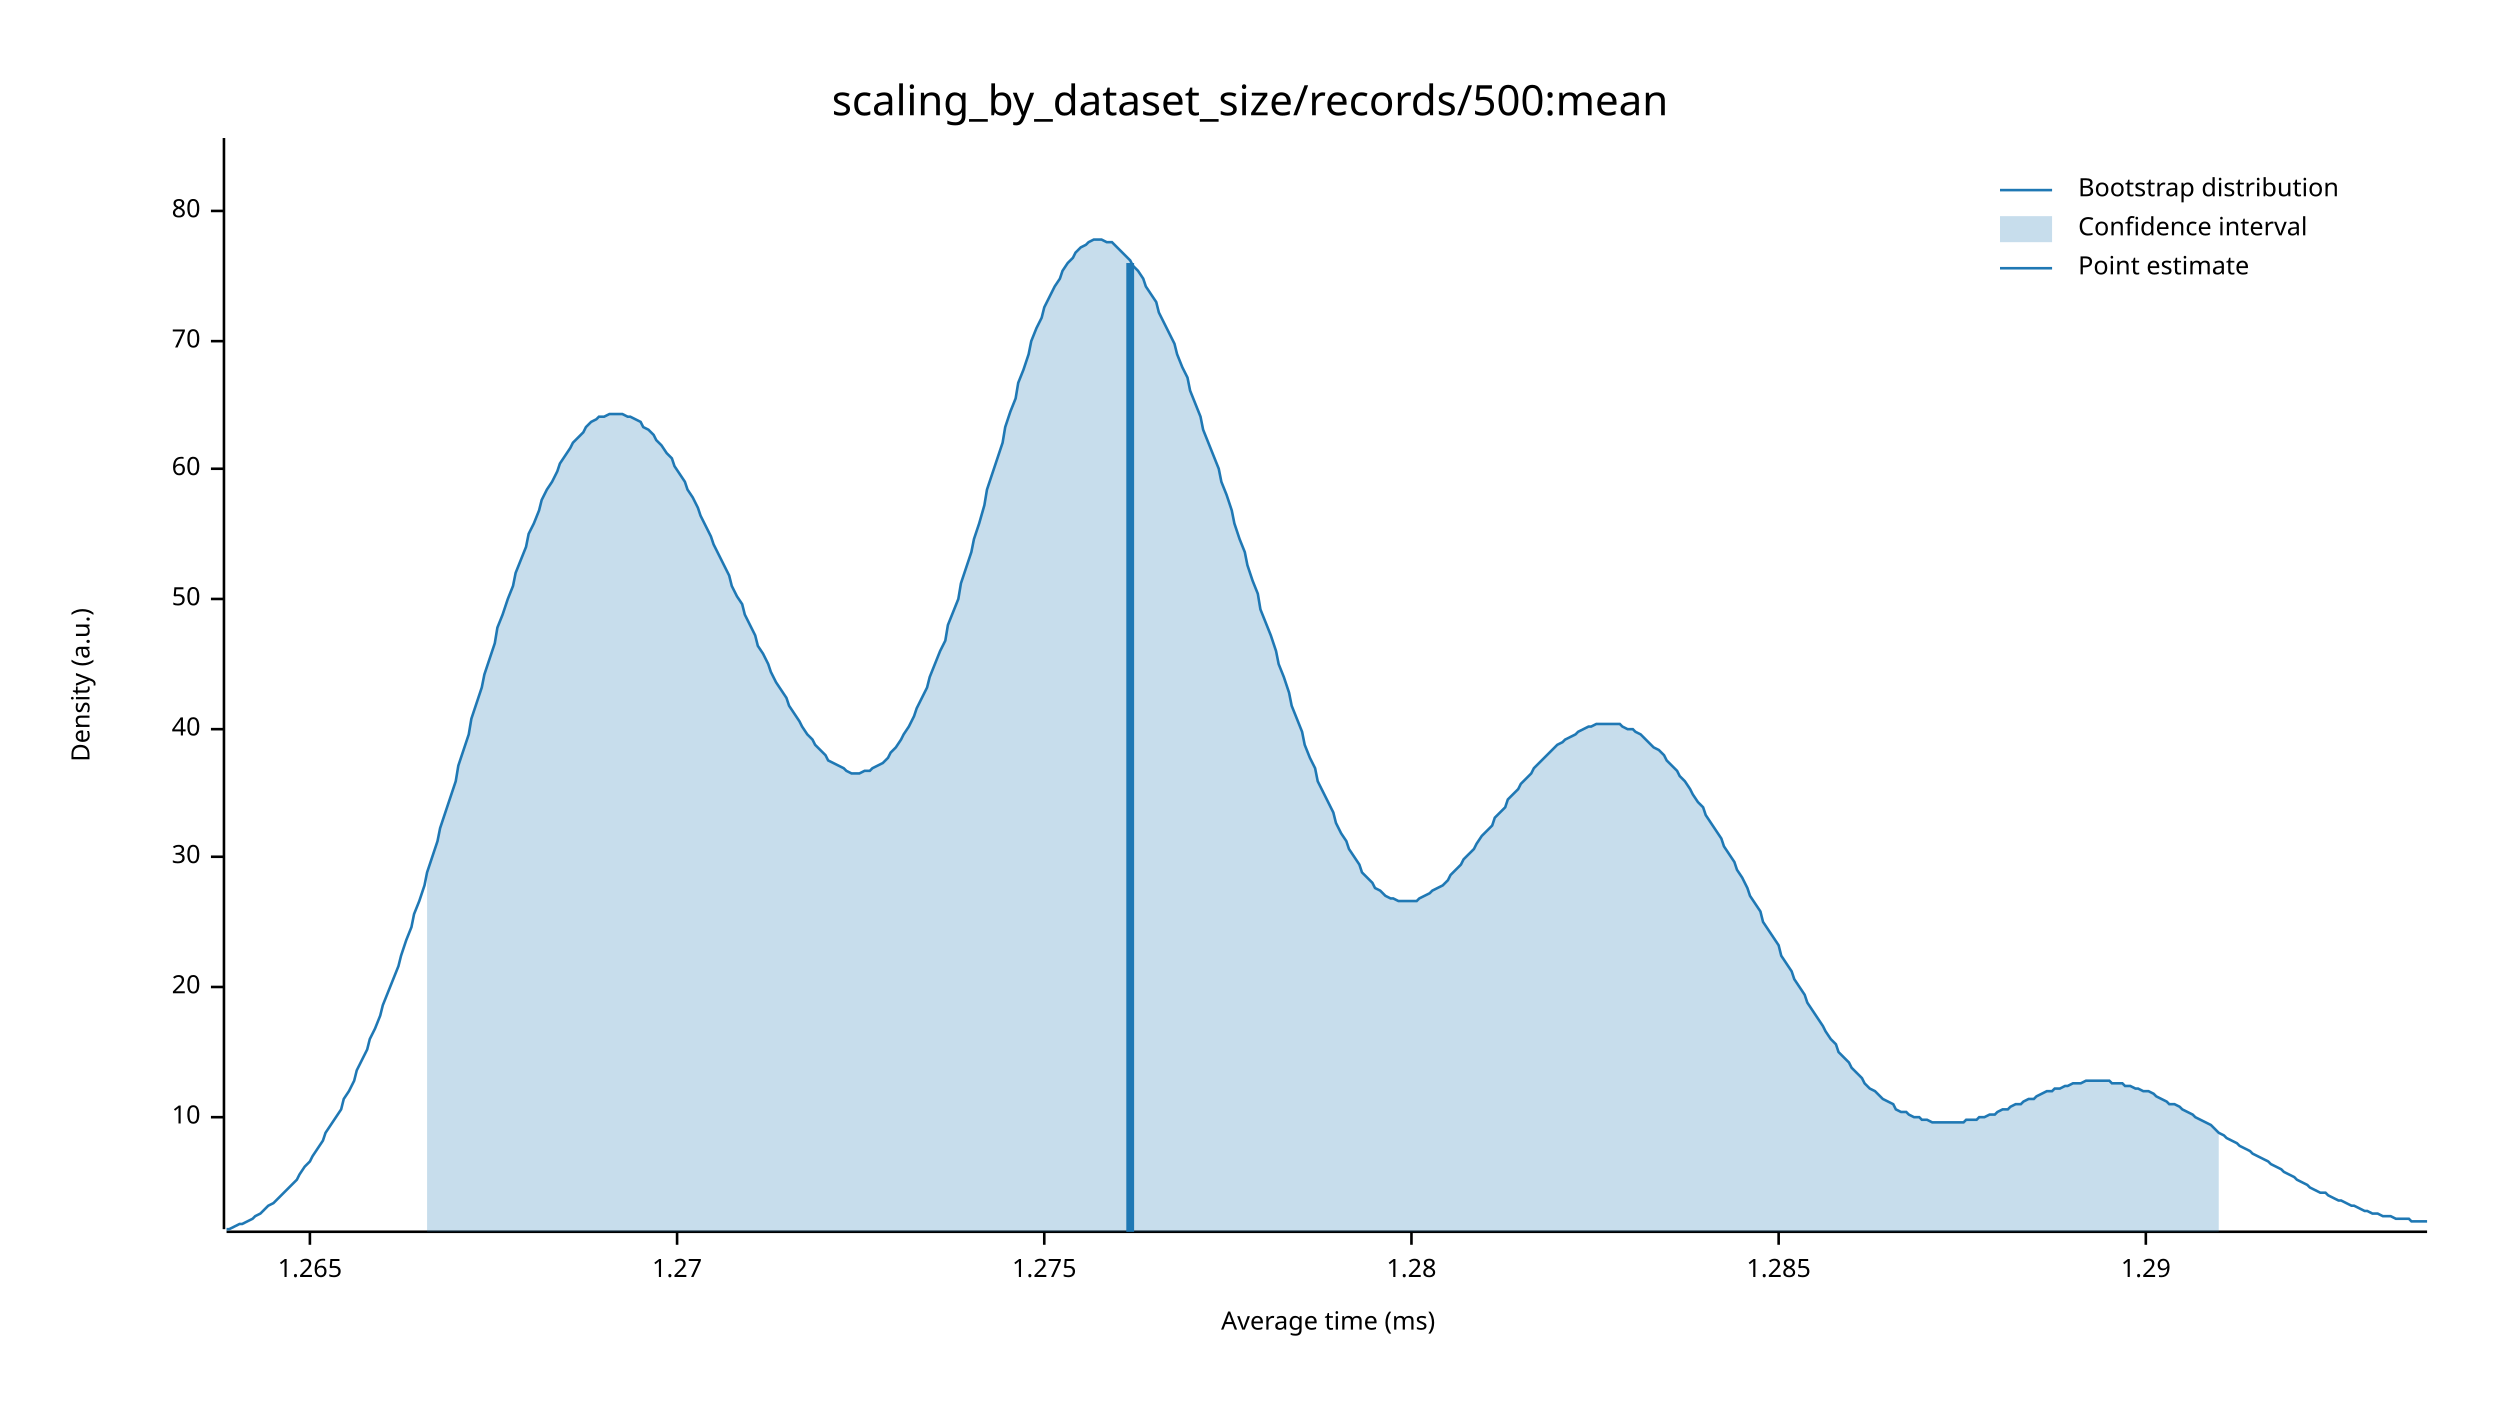
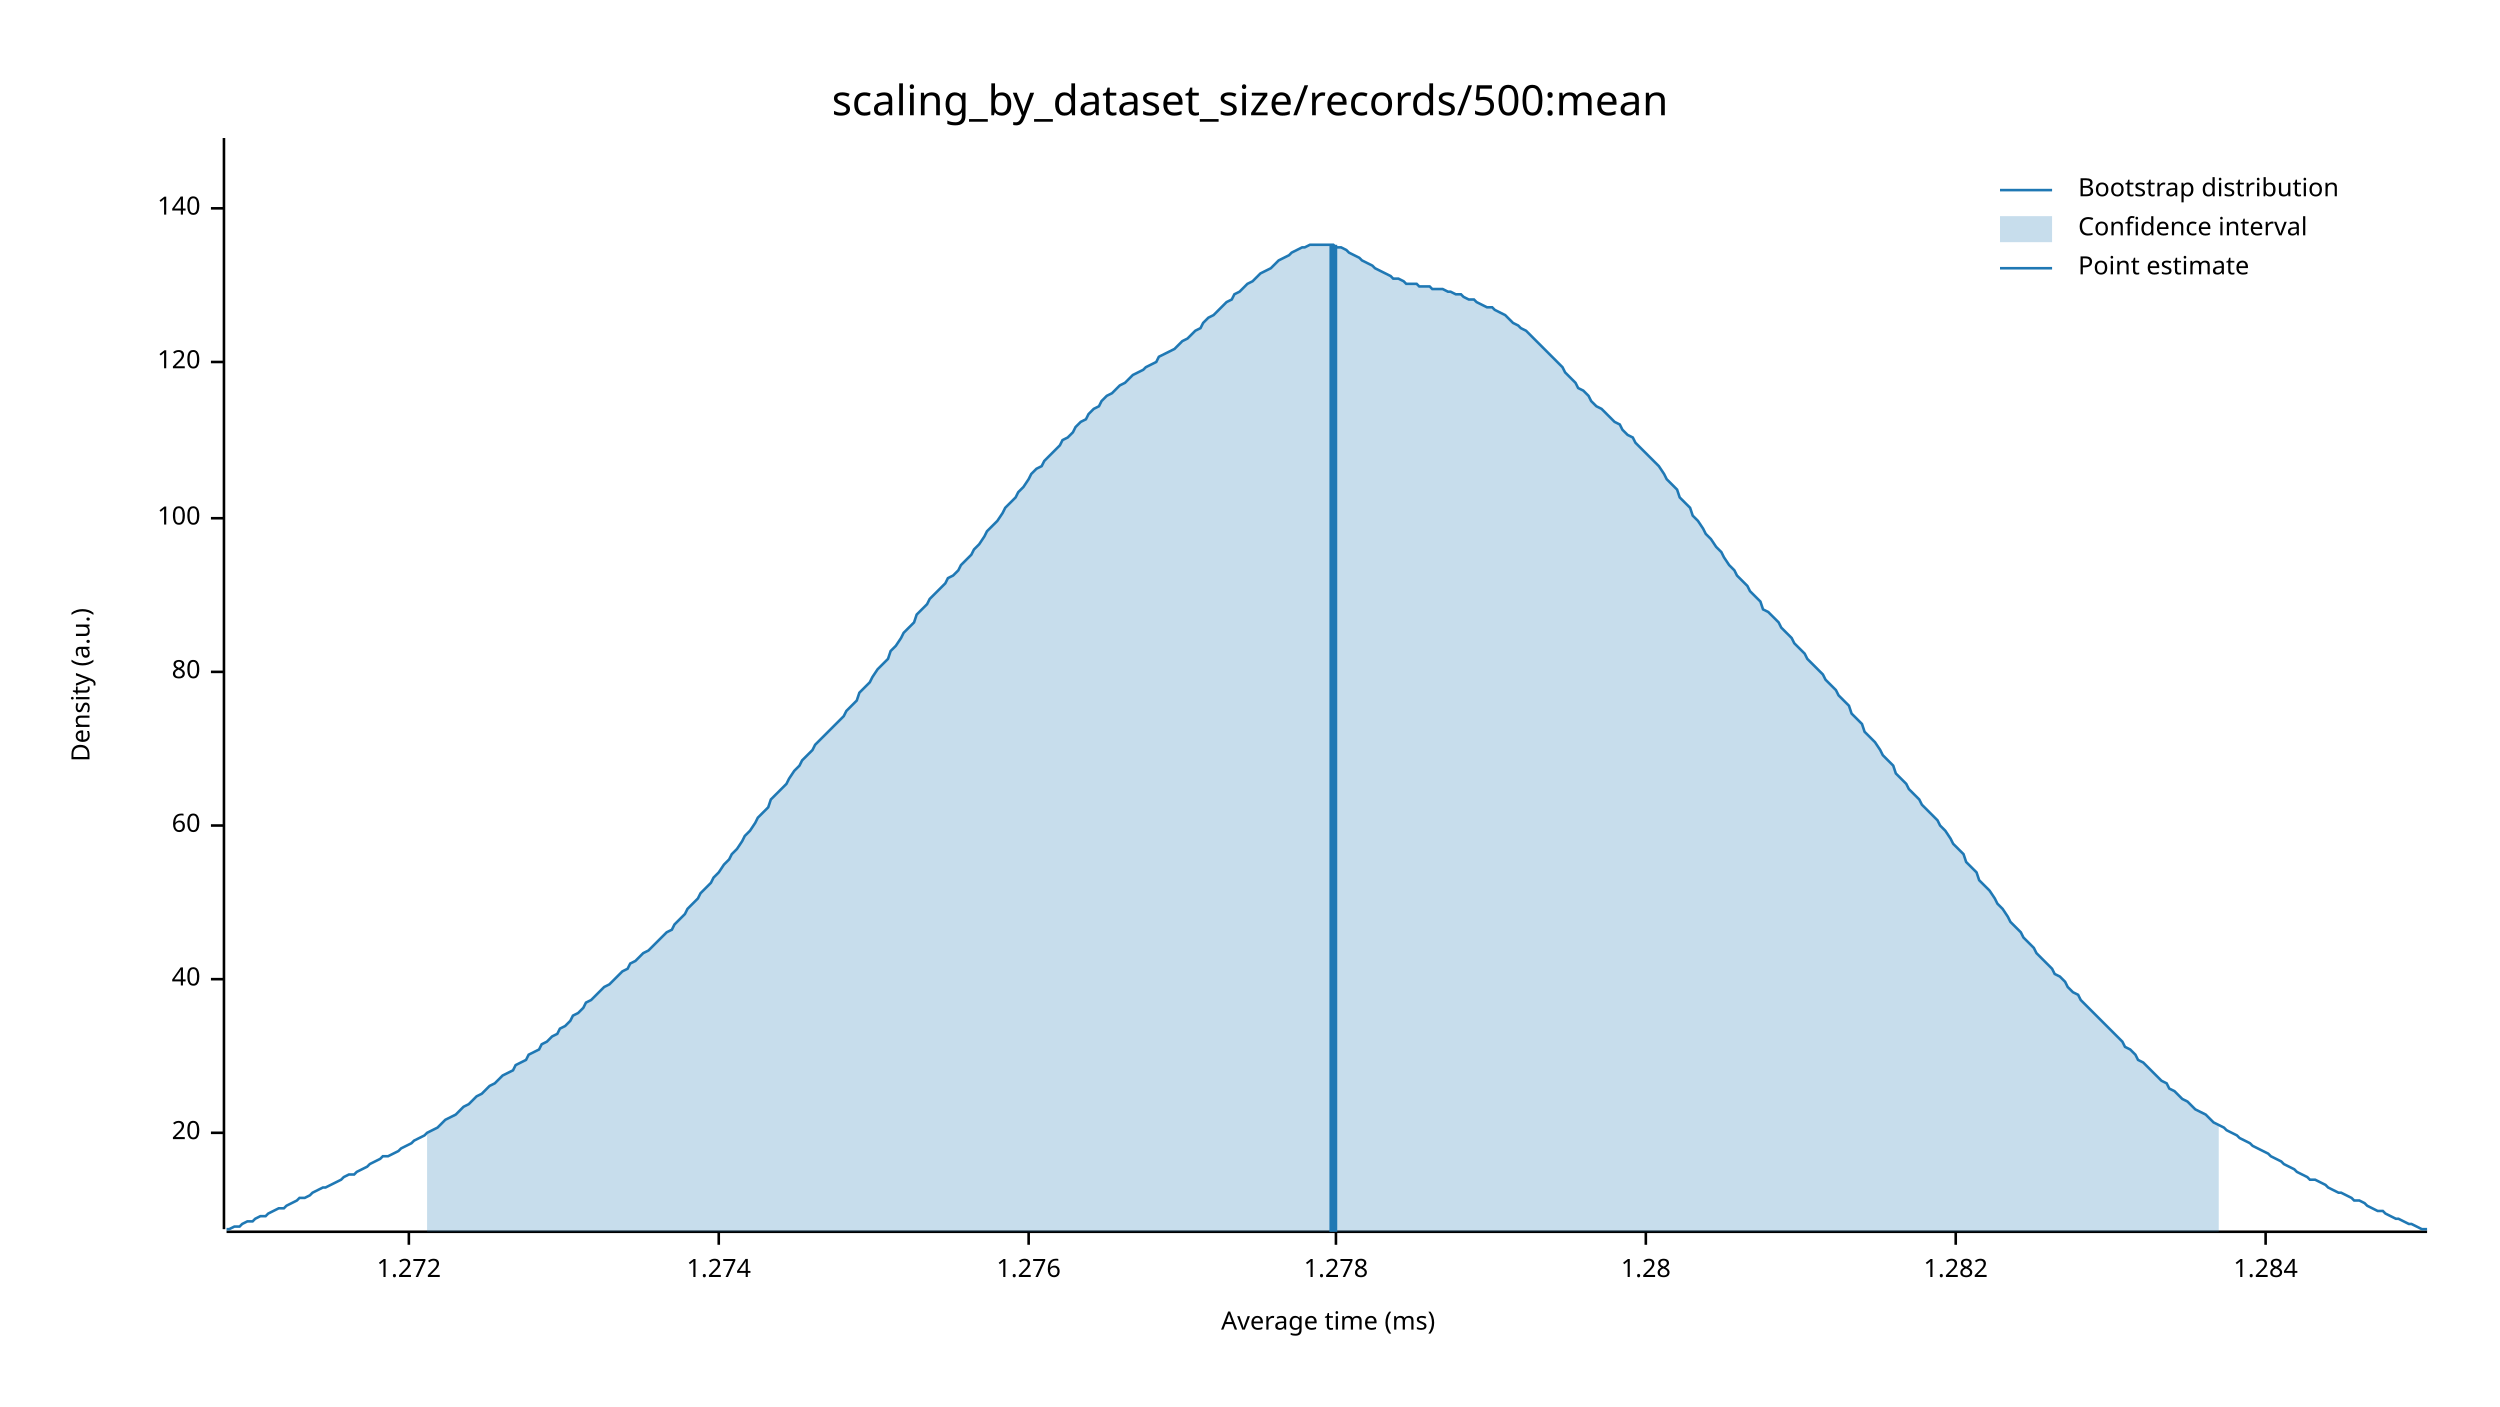
<svg xmlns="http://www.w3.org/2000/svg" width="960" height="540" viewBox="0 0 960 540">
  <text x="480" y="32" dy="0.76em" text-anchor="middle" font-family="sans-serif" font-size="16.129" opacity="1" fill="#000000">
scaling_by_dataset_size/records/500:mean
</text>
  <text x="27" y="263" dy="0.76em" text-anchor="middle" font-family="sans-serif" font-size="9.677" opacity="1" fill="#000000" transform="rotate(270, 27, 263)">
Density (a.u.)
</text>
  <text x="510" y="513" dy="-0.5ex" text-anchor="middle" font-family="sans-serif" font-size="9.677" opacity="1" fill="#000000">
Average time (ms)
</text>
  <polyline fill="none" opacity="1" stroke="#000000" stroke-width="1" points="86,53 86,472 " />
-   <text x="77" y="429" dy="0.5ex" text-anchor="end" font-family="sans-serif" font-size="9.677" opacity="1" fill="#000000">
- 10
- </text>
-   <polyline fill="none" opacity="1" stroke="#000000" stroke-width="1" points="81,429 86,429 " />
-   <text x="77" y="379" dy="0.5ex" text-anchor="end" font-family="sans-serif" font-size="9.677" opacity="1" fill="#000000">
+   <text x="77" y="435" dy="0.5ex" text-anchor="end" font-family="sans-serif" font-size="9.677" opacity="1" fill="#000000">
20
</text>
-   <polyline fill="none" opacity="1" stroke="#000000" stroke-width="1" points="81,379 86,379 " />
-   <text x="77" y="329" dy="0.5ex" text-anchor="end" font-family="sans-serif" font-size="9.677" opacity="1" fill="#000000">
- 30
- </text>
-   <polyline fill="none" opacity="1" stroke="#000000" stroke-width="1" points="81,329 86,329 " />
-   <text x="77" y="280" dy="0.5ex" text-anchor="end" font-family="sans-serif" font-size="9.677" opacity="1" fill="#000000">
+   <polyline fill="none" opacity="1" stroke="#000000" stroke-width="1" points="81,435 86,435 " />
+   <text x="77" y="376" dy="0.5ex" text-anchor="end" font-family="sans-serif" font-size="9.677" opacity="1" fill="#000000">
40
</text>
-   <polyline fill="none" opacity="1" stroke="#000000" stroke-width="1" points="81,280 86,280 " />
-   <text x="77" y="230" dy="0.5ex" text-anchor="end" font-family="sans-serif" font-size="9.677" opacity="1" fill="#000000">
- 50
- </text>
-   <polyline fill="none" opacity="1" stroke="#000000" stroke-width="1" points="81,230 86,230 " />
-   <text x="77" y="180" dy="0.5ex" text-anchor="end" font-family="sans-serif" font-size="9.677" opacity="1" fill="#000000">
+   <polyline fill="none" opacity="1" stroke="#000000" stroke-width="1" points="81,376 86,376 " />
+   <text x="77" y="317" dy="0.5ex" text-anchor="end" font-family="sans-serif" font-size="9.677" opacity="1" fill="#000000">
60
</text>
-   <polyline fill="none" opacity="1" stroke="#000000" stroke-width="1" points="81,180 86,180 " />
-   <text x="77" y="131" dy="0.5ex" text-anchor="end" font-family="sans-serif" font-size="9.677" opacity="1" fill="#000000">
- 70
- </text>
-   <polyline fill="none" opacity="1" stroke="#000000" stroke-width="1" points="81,131 86,131 " />
-   <text x="77" y="81" dy="0.5ex" text-anchor="end" font-family="sans-serif" font-size="9.677" opacity="1" fill="#000000">
+   <polyline fill="none" opacity="1" stroke="#000000" stroke-width="1" points="81,317 86,317 " />
+   <text x="77" y="258" dy="0.5ex" text-anchor="end" font-family="sans-serif" font-size="9.677" opacity="1" fill="#000000">
80
</text>
-   <polyline fill="none" opacity="1" stroke="#000000" stroke-width="1" points="81,81 86,81 " />
+   <polyline fill="none" opacity="1" stroke="#000000" stroke-width="1" points="81,258 86,258 " />
+   <text x="77" y="199" dy="0.5ex" text-anchor="end" font-family="sans-serif" font-size="9.677" opacity="1" fill="#000000">
+ 100
+ </text>
+   <polyline fill="none" opacity="1" stroke="#000000" stroke-width="1" points="81,199 86,199 " />
+   <text x="77" y="139" dy="0.5ex" text-anchor="end" font-family="sans-serif" font-size="9.677" opacity="1" fill="#000000">
+ 120
+ </text>
+   <polyline fill="none" opacity="1" stroke="#000000" stroke-width="1" points="81,139 86,139 " />
+   <text x="77" y="80" dy="0.5ex" text-anchor="end" font-family="sans-serif" font-size="9.677" opacity="1" fill="#000000">
+ 140
+ </text>
+   <polyline fill="none" opacity="1" stroke="#000000" stroke-width="1" points="81,80 86,80 " />
  <polyline fill="none" opacity="1" stroke="#000000" stroke-width="1" points="87,473 932,473 " />
-   <text x="119" y="483" dy="0.76em" text-anchor="middle" font-family="sans-serif" font-size="9.677" opacity="1" fill="#000000">
- 1.265
+   <text x="157" y="483" dy="0.76em" text-anchor="middle" font-family="sans-serif" font-size="9.677" opacity="1" fill="#000000">
+ 1.272
</text>
-   <polyline fill="none" opacity="1" stroke="#000000" stroke-width="1" points="119,473 119,478 " />
-   <text x="260" y="483" dy="0.76em" text-anchor="middle" font-family="sans-serif" font-size="9.677" opacity="1" fill="#000000">
- 1.27
+   <polyline fill="none" opacity="1" stroke="#000000" stroke-width="1" points="157,473 157,478 " />
+   <text x="276" y="483" dy="0.76em" text-anchor="middle" font-family="sans-serif" font-size="9.677" opacity="1" fill="#000000">
+ 1.274
</text>
-   <polyline fill="none" opacity="1" stroke="#000000" stroke-width="1" points="260,473 260,478 " />
-   <text x="401" y="483" dy="0.76em" text-anchor="middle" font-family="sans-serif" font-size="9.677" opacity="1" fill="#000000">
- 1.275
+   <polyline fill="none" opacity="1" stroke="#000000" stroke-width="1" points="276,473 276,478 " />
+   <text x="395" y="483" dy="0.76em" text-anchor="middle" font-family="sans-serif" font-size="9.677" opacity="1" fill="#000000">
+ 1.276
</text>
-   <polyline fill="none" opacity="1" stroke="#000000" stroke-width="1" points="401,473 401,478 " />
-   <text x="542" y="483" dy="0.76em" text-anchor="middle" font-family="sans-serif" font-size="9.677" opacity="1" fill="#000000">
+   <polyline fill="none" opacity="1" stroke="#000000" stroke-width="1" points="395,473 395,478 " />
+   <text x="513" y="483" dy="0.76em" text-anchor="middle" font-family="sans-serif" font-size="9.677" opacity="1" fill="#000000">
+ 1.278
+ </text>
+   <polyline fill="none" opacity="1" stroke="#000000" stroke-width="1" points="513,473 513,478 " />
+   <text x="632" y="483" dy="0.76em" text-anchor="middle" font-family="sans-serif" font-size="9.677" opacity="1" fill="#000000">
1.28
</text>
-   <polyline fill="none" opacity="1" stroke="#000000" stroke-width="1" points="542,473 542,478 " />
-   <text x="683" y="483" dy="0.76em" text-anchor="middle" font-family="sans-serif" font-size="9.677" opacity="1" fill="#000000">
- 1.285
+   <polyline fill="none" opacity="1" stroke="#000000" stroke-width="1" points="632,473 632,478 " />
+   <text x="751" y="483" dy="0.76em" text-anchor="middle" font-family="sans-serif" font-size="9.677" opacity="1" fill="#000000">
+ 1.282
</text>
-   <polyline fill="none" opacity="1" stroke="#000000" stroke-width="1" points="683,473 683,478 " />
-   <text x="824" y="483" dy="0.76em" text-anchor="middle" font-family="sans-serif" font-size="9.677" opacity="1" fill="#000000">
- 1.29
+   <polyline fill="none" opacity="1" stroke="#000000" stroke-width="1" points="751,473 751,478 " />
+   <text x="870" y="483" dy="0.76em" text-anchor="middle" font-family="sans-serif" font-size="9.677" opacity="1" fill="#000000">
+ 1.284
</text>
-   <polyline fill="none" opacity="1" stroke="#000000" stroke-width="1" points="824,473 824,478 " />
-   <polyline fill="none" opacity="1" stroke="#1F78B4" stroke-width="1" points="87,472 88,472 90,471 92,470 93,470 95,469 97,468 98,467 100,466 102,464 103,463 105,462 107,460 109,458 110,457 112,455 114,453 115,451 117,448 119,446 120,444 122,441 124,438 125,435 127,432 129,429 131,426 132,422 134,419 136,415 137,411 139,407 141,403 142,399 144,395 146,390 147,386 149,381 151,376 153,371 154,367 156,361 158,356 159,351 161,346 163,340 164,335 166,329 168,323 169,318 171,312 173,306 175,300 176,294 178,288 180,282 181,276 183,270 185,264 186,259 188,253 190,247 191,241 193,236 195,230 197,225 198,220 200,215 202,210 203,205 205,201 207,196 208,192 210,188 212,185 214,181 215,178 217,175 219,172 220,170 222,168 224,166 225,164 227,162 229,161 230,160 232,160 234,159 236,159 237,159 239,159 241,160 242,160 244,161 246,162 247,164 249,165 251,167 252,169 254,171 256,174 258,176 259,179 261,182 263,185 264,188 266,191 268,195 269,198 271,202 273,206 274,209 276,213 278,217 280,221 281,225 283,229 285,232 286,236 288,240 290,244 291,248 293,251 295,255 296,258 298,262 300,265 302,268 303,271 305,274 307,277 308,279 310,282 312,284 313,286 315,288 317,290 318,292 320,293 322,294 324,295 325,296 327,297 329,297 330,297 332,296 334,296 335,295 337,294 339,293 341,291 342,289 344,287 346,284 347,282 349,279 351,275 352,272 354,268 356,264 357,260 359,255 361,250 363,246 364,240 366,235 368,230 369,224 371,218 373,212 374,207 376,201 378,194 379,188 381,182 383,176 385,170 386,164 388,158 390,153 391,147 393,142 395,136 396,131 398,126 400,122 401,118 403,114 405,110 407,107 408,104 410,101 412,99 413,97 415,95 417,94 418,93 420,92 422,92 423,92 425,93 427,93 429,95 430,96 432,98 434,100 435,102 437,104 439,107 440,110 442,113 444,116 445,120 447,124 449,128 451,132 452,136 454,141 456,145 457,150 459,155 461,160 462,165 464,170 466,175 468,180 469,185 471,190 473,196 474,201 476,207 478,212 479,217 481,223 483,228 484,234 486,239 488,244 490,250 491,255 493,260 495,266 496,271 498,276 500,281 501,286 503,291 505,295 506,300 508,304 510,308 512,312 513,316 515,320 517,323 518,326 520,329 522,332 523,335 525,337 527,339 528,341 530,342 532,344 534,345 535,345 537,346 539,346 540,346 542,346 544,346 545,345 547,344 549,343 550,342 552,341 554,340 556,338 557,336 559,334 561,332 562,330 564,328 566,326 567,324 569,321 571,319 573,317 574,314 576,312 578,310 579,307 581,305 583,303 584,301 586,299 588,297 589,295 591,293 593,291 595,289 596,288 598,286 600,285 601,284 603,283 605,282 606,281 608,280 610,279 611,279 613,278 615,278 617,278 618,278 620,278 622,278 623,279 625,280 627,280 628,281 630,282 632,284 633,285 635,287 637,288 639,290 640,292 642,294 644,296 645,298 647,300 649,303 650,305 652,308 654,310 655,313 657,316 659,319 661,322 662,325 664,328 666,331 667,334 669,337 671,341 672,344 674,347 676,350 677,354 679,357 681,360 683,363 684,367 686,370 688,373 689,376 691,379 693,382 694,385 696,388 698,391 700,394 701,396 703,399 705,401 706,404 708,406 710,408 711,410 713,412 715,414 716,416 718,418 720,419 722,421 723,422 725,423 727,424 728,426 730,427 732,427 733,428 735,429 737,429 738,430 740,430 742,431 744,431 745,431 747,431 749,431 750,431 752,431 754,431 755,430 757,430 759,430 760,429 762,429 764,428 766,428 767,427 769,426 771,426 772,425 774,424 776,424 777,423 779,422 781,422 782,421 784,420 786,419 788,419 789,418 791,418 793,417 794,417 796,416 798,416 799,416 801,415 803,415 804,415 806,415 808,415 810,415 811,416 813,416 815,416 816,417 818,417 820,418 821,418 823,419 825,419 827,420 828,421 830,422 832,423 833,424 835,424 837,425 838,426 840,427 842,428 843,429 845,430 847,431 849,432 850,433 852,435 854,436 855,437 857,438 859,439 860,440 862,441 864,442 865,443 867,444 869,445 871,446 872,447 874,448 876,449 877,450 879,451 881,452 882,453 884,454 886,455 887,456 889,457 891,458 893,458 894,459 896,460 898,461 899,461 901,462 903,463 904,463 906,464 908,465 909,465 911,466 913,466 915,467 916,467 918,467 920,468 921,468 923,468 925,468 926,469 928,469 930,469 932,469 " />
-   <polygon opacity="0.25" fill="#1F78B4" points="164,335 166,329 168,323 169,318 171,312 173,306 175,300 176,294 178,288 180,282 181,276 183,270 185,264 186,259 188,253 190,247 191,241 193,236 195,230 197,225 198,220 200,215 202,210 203,205 205,201 207,196 208,192 210,188 212,185 214,181 215,178 217,175 219,172 220,170 222,168 224,166 225,164 227,162 229,161 230,160 232,160 234,159 236,159 237,159 239,159 241,160 242,160 244,161 246,162 247,164 249,165 251,167 252,169 254,171 256,174 258,176 259,179 261,182 263,185 264,188 266,191 268,195 269,198 271,202 273,206 274,209 276,213 278,217 280,221 281,225 283,229 285,232 286,236 288,240 290,244 291,248 293,251 295,255 296,258 298,262 300,265 302,268 303,271 305,274 307,277 308,279 310,282 312,284 313,286 315,288 317,290 318,292 320,293 322,294 324,295 325,296 327,297 329,297 330,297 332,296 334,296 335,295 337,294 339,293 341,291 342,289 344,287 346,284 347,282 349,279 351,275 352,272 354,268 356,264 357,260 359,255 361,250 363,246 364,240 366,235 368,230 369,224 371,218 373,212 374,207 376,201 378,194 379,188 381,182 383,176 385,170 386,164 388,158 390,153 391,147 393,142 395,136 396,131 398,126 400,122 401,118 403,114 405,110 407,107 408,104 410,101 412,99 413,97 415,95 417,94 418,93 420,92 422,92 423,92 425,93 427,93 429,95 430,96 432,98 434,100 435,102 437,104 439,107 440,110 442,113 444,116 445,120 447,124 449,128 451,132 452,136 454,141 456,145 457,150 459,155 461,160 462,165 464,170 466,175 468,180 469,185 471,190 473,196 474,201 476,207 478,212 479,217 481,223 483,228 484,234 486,239 488,244 490,250 491,255 493,260 495,266 496,271 498,276 500,281 501,286 503,291 505,295 506,300 508,304 510,308 512,312 513,316 515,320 517,323 518,326 520,329 522,332 523,335 525,337 527,339 528,341 530,342 532,344 534,345 535,345 537,346 539,346 540,346 542,346 544,346 545,345 547,344 549,343 550,342 552,341 554,340 556,338 557,336 559,334 561,332 562,330 564,328 566,326 567,324 569,321 571,319 573,317 574,314 576,312 578,310 579,307 581,305 583,303 584,301 586,299 588,297 589,295 591,293 593,291 595,289 596,288 598,286 600,285 601,284 603,283 605,282 606,281 608,280 610,279 611,279 613,278 615,278 617,278 618,278 620,278 622,278 623,279 625,280 627,280 628,281 630,282 632,284 633,285 635,287 637,288 639,290 640,292 642,294 644,296 645,298 647,300 649,303 650,305 652,308 654,310 655,313 657,316 659,319 661,322 662,325 664,328 666,331 667,334 669,337 671,341 672,344 674,347 676,350 677,354 679,357 681,360 683,363 684,367 686,370 688,373 689,376 691,379 693,382 694,385 696,388 698,391 700,394 701,396 703,399 705,401 706,404 708,406 710,408 711,410 713,412 715,414 716,416 718,418 720,419 722,421 723,422 725,423 727,424 728,426 730,427 732,427 733,428 735,429 737,429 738,430 740,430 742,431 744,431 745,431 747,431 749,431 750,431 752,431 754,431 755,430 757,430 759,430 760,429 762,429 764,428 766,428 767,427 769,426 771,426 772,425 774,424 776,424 777,423 779,422 781,422 782,421 784,420 786,419 788,419 789,418 791,418 793,417 794,417 796,416 798,416 799,416 801,415 803,415 804,415 806,415 808,415 810,415 811,416 813,416 815,416 816,417 818,417 820,418 821,418 823,419 825,419 827,420 828,421 830,422 832,423 833,424 835,424 837,425 838,426 840,427 842,428 843,429 845,430 847,431 849,432 850,433 852,435 852,473 164,473 " />
-   <polyline fill="none" opacity="1" stroke="#1F78B4" stroke-width="3" points="434,473 434,101 " />
+   <polyline fill="none" opacity="1" stroke="#000000" stroke-width="1" points="870,473 870,478 " />
+   <polyline fill="none" opacity="1" stroke="#1F78B4" stroke-width="1" points="87,472 88,472 90,471 92,471 93,470 95,469 97,469 98,468 100,467 102,467 103,466 105,465 107,464 109,464 110,463 112,462 114,461 115,460 117,460 119,459 120,458 122,457 124,456 125,456 127,455 129,454 131,453 132,452 134,451 136,451 137,450 139,449 141,448 142,447 144,446 146,445 147,444 149,444 151,443 153,442 154,441 156,440 158,439 159,438 161,437 163,436 164,435 166,434 168,433 169,432 171,430 173,429 175,428 176,427 178,425 180,424 181,423 183,421 185,420 186,419 188,417 190,416 191,415 193,413 195,412 197,411 198,409 200,408 202,407 203,405 205,404 207,403 208,401 210,400 212,398 214,397 215,395 217,394 219,392 220,390 222,389 224,387 225,385 227,384 229,382 230,381 232,379 234,378 236,376 237,375 239,373 241,372 242,370 244,369 246,367 247,366 249,365 251,363 252,362 254,360 256,358 258,357 259,355 261,353 263,351 264,349 266,347 268,345 269,343 271,341 273,339 274,337 276,335 278,332 280,330 281,328 283,326 285,323 286,321 288,319 290,316 291,314 293,312 295,310 296,307 298,305 300,303 302,301 303,299 305,296 307,294 308,292 310,290 312,288 313,286 315,284 317,282 318,281 320,279 322,277 324,275 325,273 327,271 329,269 330,266 332,264 334,262 335,260 337,257 339,255 341,253 342,250 344,248 346,245 347,243 349,241 351,239 352,236 354,234 356,232 357,230 359,228 361,226 363,224 364,222 366,221 368,219 369,217 371,215 373,213 374,211 376,209 378,206 379,204 381,202 383,200 385,197 386,195 388,193 390,191 391,189 393,187 395,184 396,182 398,180 400,179 401,177 403,175 405,173 407,171 408,169 410,168 412,166 413,164 415,162 417,161 418,159 420,157 422,156 423,154 425,152 427,151 429,149 430,148 432,147 434,145 435,144 437,143 439,142 440,141 442,140 444,139 445,137 447,136 449,135 451,134 452,133 454,131 456,130 457,129 459,127 461,126 462,124 464,122 466,121 468,119 469,118 471,116 473,115 474,113 476,112 478,110 479,109 481,108 483,106 484,105 486,104 488,103 490,101 491,100 493,99 495,98 496,97 498,96 500,95 501,95 503,94 505,94 506,94 508,94 510,94 512,94 513,95 515,95 517,96 518,97 520,98 522,99 523,100 525,101 527,102 528,103 530,104 532,105 534,106 535,107 537,107 539,108 540,109 542,109 544,109 545,110 547,110 549,110 550,111 552,111 554,111 556,112 557,112 559,113 561,113 562,114 564,115 566,115 567,116 569,117 571,118 573,118 574,119 576,120 578,121 579,122 581,124 583,125 584,126 586,127 588,129 589,130 591,132 593,134 595,136 596,137 598,139 600,141 601,143 603,145 605,147 606,149 608,150 610,152 611,154 613,156 615,157 617,159 618,160 620,162 622,163 623,165 625,167 627,168 628,170 630,172 632,174 633,175 635,177 637,179 639,182 640,184 642,186 644,188 645,191 647,193 649,195 650,198 652,200 654,203 655,205 657,207 659,210 661,212 662,214 664,217 666,219 667,221 669,223 671,225 672,227 674,229 676,231 677,234 679,235 681,237 683,239 684,241 686,243 688,245 689,247 691,249 693,251 694,253 696,255 698,257 700,259 701,261 703,263 705,265 706,267 708,269 710,271 711,274 713,276 715,278 716,281 718,283 720,285 722,288 723,290 725,292 727,294 728,297 730,299 732,301 733,303 735,305 737,307 738,309 740,311 742,313 744,315 745,317 747,319 749,322 750,324 752,326 754,328 755,331 757,333 759,335 760,338 762,340 764,342 766,345 767,347 769,349 771,352 772,354 774,356 776,358 777,360 779,362 781,364 782,366 784,368 786,370 788,372 789,374 791,375 793,377 794,379 796,381 798,382 799,384 801,386 803,388 804,389 806,391 808,393 810,395 811,396 813,398 815,400 816,402 818,403 820,405 821,407 823,408 825,410 827,412 828,413 830,415 832,416 833,418 835,419 837,421 838,422 840,423 842,425 843,426 845,427 847,428 849,430 850,431 852,432 854,433 855,434 857,435 859,436 860,437 862,438 864,439 865,440 867,441 869,442 871,443 872,444 874,445 876,446 877,447 879,448 881,449 882,450 884,451 886,452 887,453 889,453 891,454 893,455 894,456 896,457 898,458 899,458 901,459 903,460 904,461 906,461 908,462 909,463 911,464 913,465 915,465 916,466 918,467 920,468 921,468 923,469 925,470 926,470 928,471 930,472 932,472 " />
+   <polygon opacity="0.25" fill="#1F78B4" points="164,435 166,434 168,433 169,432 171,430 173,429 175,428 176,427 178,425 180,424 181,423 183,421 185,420 186,419 188,417 190,416 191,415 193,413 195,412 197,411 198,409 200,408 202,407 203,405 205,404 207,403 208,401 210,400 212,398 214,397 215,395 217,394 219,392 220,390 222,389 224,387 225,385 227,384 229,382 230,381 232,379 234,378 236,376 237,375 239,373 241,372 242,370 244,369 246,367 247,366 249,365 251,363 252,362 254,360 256,358 258,357 259,355 261,353 263,351 264,349 266,347 268,345 269,343 271,341 273,339 274,337 276,335 278,332 280,330 281,328 283,326 285,323 286,321 288,319 290,316 291,314 293,312 295,310 296,307 298,305 300,303 302,301 303,299 305,296 307,294 308,292 310,290 312,288 313,286 315,284 317,282 318,281 320,279 322,277 324,275 325,273 327,271 329,269 330,266 332,264 334,262 335,260 337,257 339,255 341,253 342,250 344,248 346,245 347,243 349,241 351,239 352,236 354,234 356,232 357,230 359,228 361,226 363,224 364,222 366,221 368,219 369,217 371,215 373,213 374,211 376,209 378,206 379,204 381,202 383,200 385,197 386,195 388,193 390,191 391,189 393,187 395,184 396,182 398,180 400,179 401,177 403,175 405,173 407,171 408,169 410,168 412,166 413,164 415,162 417,161 418,159 420,157 422,156 423,154 425,152 427,151 429,149 430,148 432,147 434,145 435,144 437,143 439,142 440,141 442,140 444,139 445,137 447,136 449,135 451,134 452,133 454,131 456,130 457,129 459,127 461,126 462,124 464,122 466,121 468,119 469,118 471,116 473,115 474,113 476,112 478,110 479,109 481,108 483,106 484,105 486,104 488,103 490,101 491,100 493,99 495,98 496,97 498,96 500,95 501,95 503,94 505,94 506,94 508,94 510,94 512,94 513,95 515,95 517,96 518,97 520,98 522,99 523,100 525,101 527,102 528,103 530,104 532,105 534,106 535,107 537,107 539,108 540,109 542,109 544,109 545,110 547,110 549,110 550,111 552,111 554,111 556,112 557,112 559,113 561,113 562,114 564,115 566,115 567,116 569,117 571,118 573,118 574,119 576,120 578,121 579,122 581,124 583,125 584,126 586,127 588,129 589,130 591,132 593,134 595,136 596,137 598,139 600,141 601,143 603,145 605,147 606,149 608,150 610,152 611,154 613,156 615,157 617,159 618,160 620,162 622,163 623,165 625,167 627,168 628,170 630,172 632,174 633,175 635,177 637,179 639,182 640,184 642,186 644,188 645,191 647,193 649,195 650,198 652,200 654,203 655,205 657,207 659,210 661,212 662,214 664,217 666,219 667,221 669,223 671,225 672,227 674,229 676,231 677,234 679,235 681,237 683,239 684,241 686,243 688,245 689,247 691,249 693,251 694,253 696,255 698,257 700,259 701,261 703,263 705,265 706,267 708,269 710,271 711,274 713,276 715,278 716,281 718,283 720,285 722,288 723,290 725,292 727,294 728,297 730,299 732,301 733,303 735,305 737,307 738,309 740,311 742,313 744,315 745,317 747,319 749,322 750,324 752,326 754,328 755,331 757,333 759,335 760,338 762,340 764,342 766,345 767,347 769,349 771,352 772,354 774,356 776,358 777,360 779,362 781,364 782,366 784,368 786,370 788,372 789,374 791,375 793,377 794,379 796,381 798,382 799,384 801,386 803,388 804,389 806,391 808,393 810,395 811,396 813,398 815,400 816,402 818,403 820,405 821,407 823,408 825,410 827,412 828,413 830,415 832,416 833,418 835,419 837,421 838,422 840,423 842,425 843,426 845,427 847,428 849,430 850,431 852,432 852,473 164,473 " />
+   <polyline fill="none" opacity="1" stroke="#1F78B4" stroke-width="3" points="512,473 512,94 " />
  <text x="798" y="68" dy="0.76em" text-anchor="start" font-family="sans-serif" font-size="9.677" opacity="1" fill="#000000">
Bootstrap distribution
</text>
  <text x="798" y="83" dy="0.76em" text-anchor="start" font-family="sans-serif" font-size="9.677" opacity="1" fill="#000000">
Confidence interval
</text>
  <text x="798" y="98" dy="0.76em" text-anchor="start" font-family="sans-serif" font-size="9.677" opacity="1" fill="#000000">
Point estimate
</text>
  <polyline fill="none" opacity="1" stroke="#1F78B4" stroke-width="1" points="768,73 788,73 " />
  <rect x="768" y="83" width="20" height="10" opacity="0.25" fill="#1F78B4" stroke="none" />
  <polyline fill="none" opacity="1" stroke="#1F78B4" stroke-width="1" points="768,103 788,103 " />
</svg>
